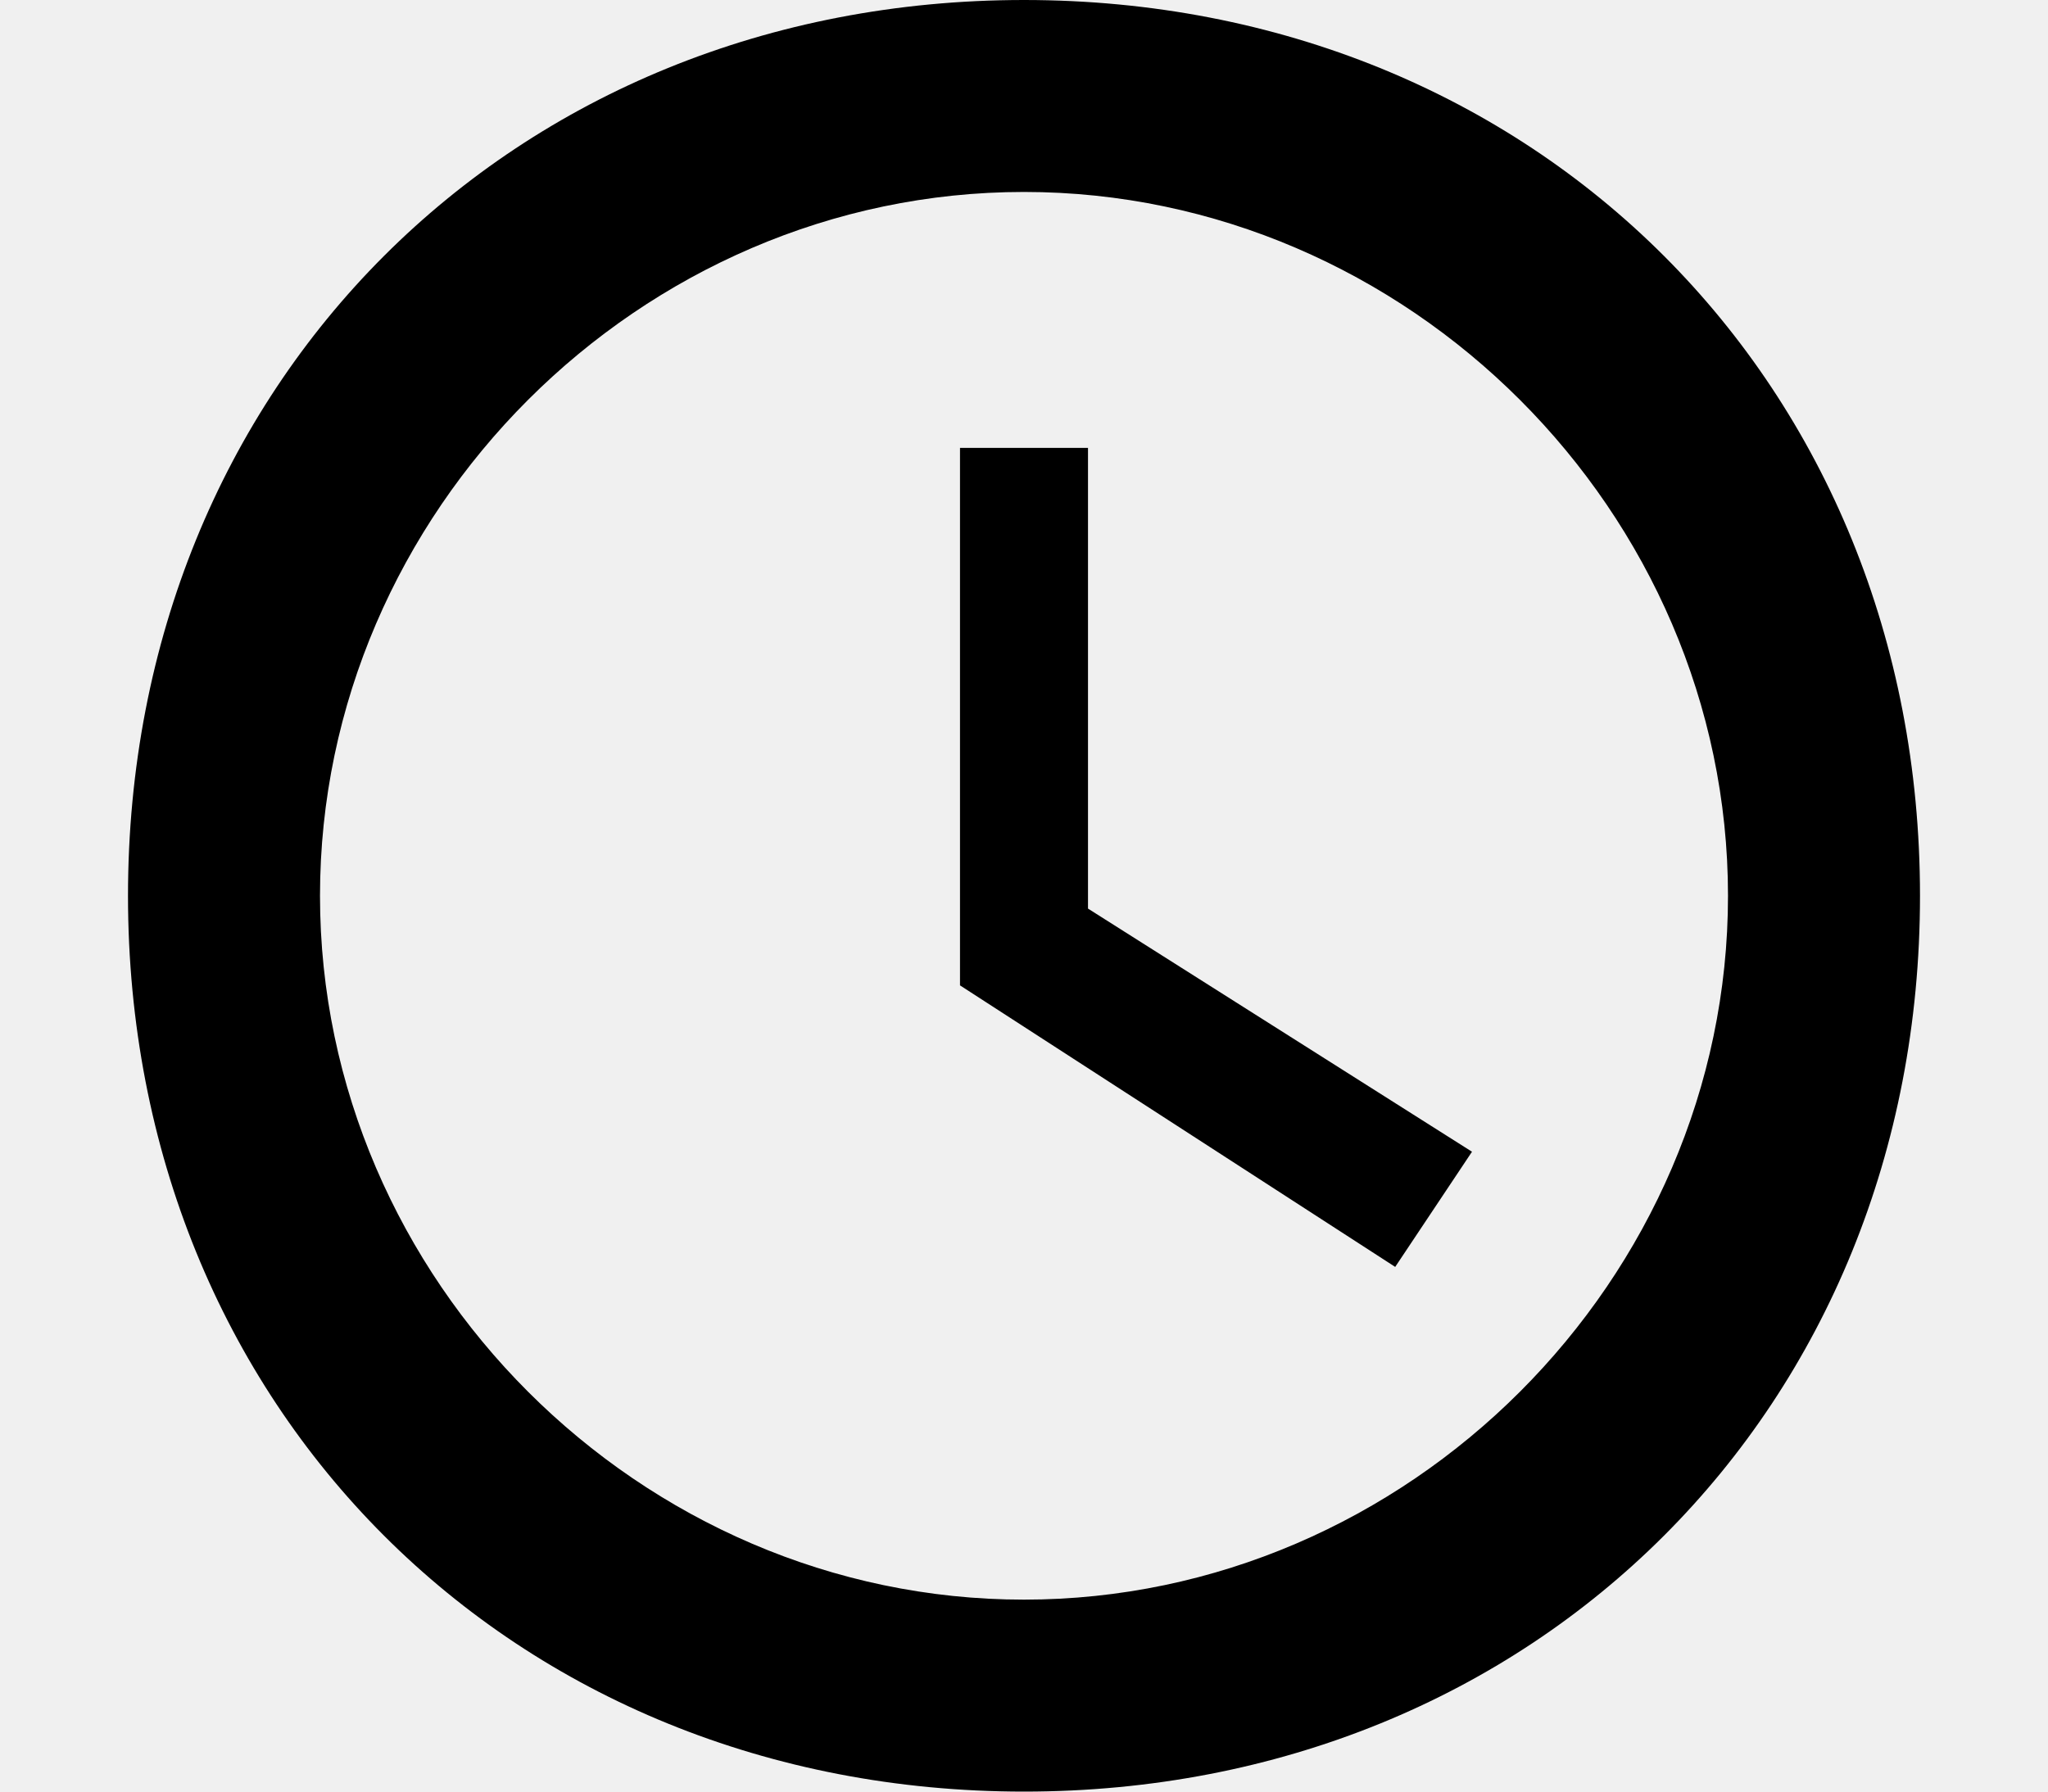
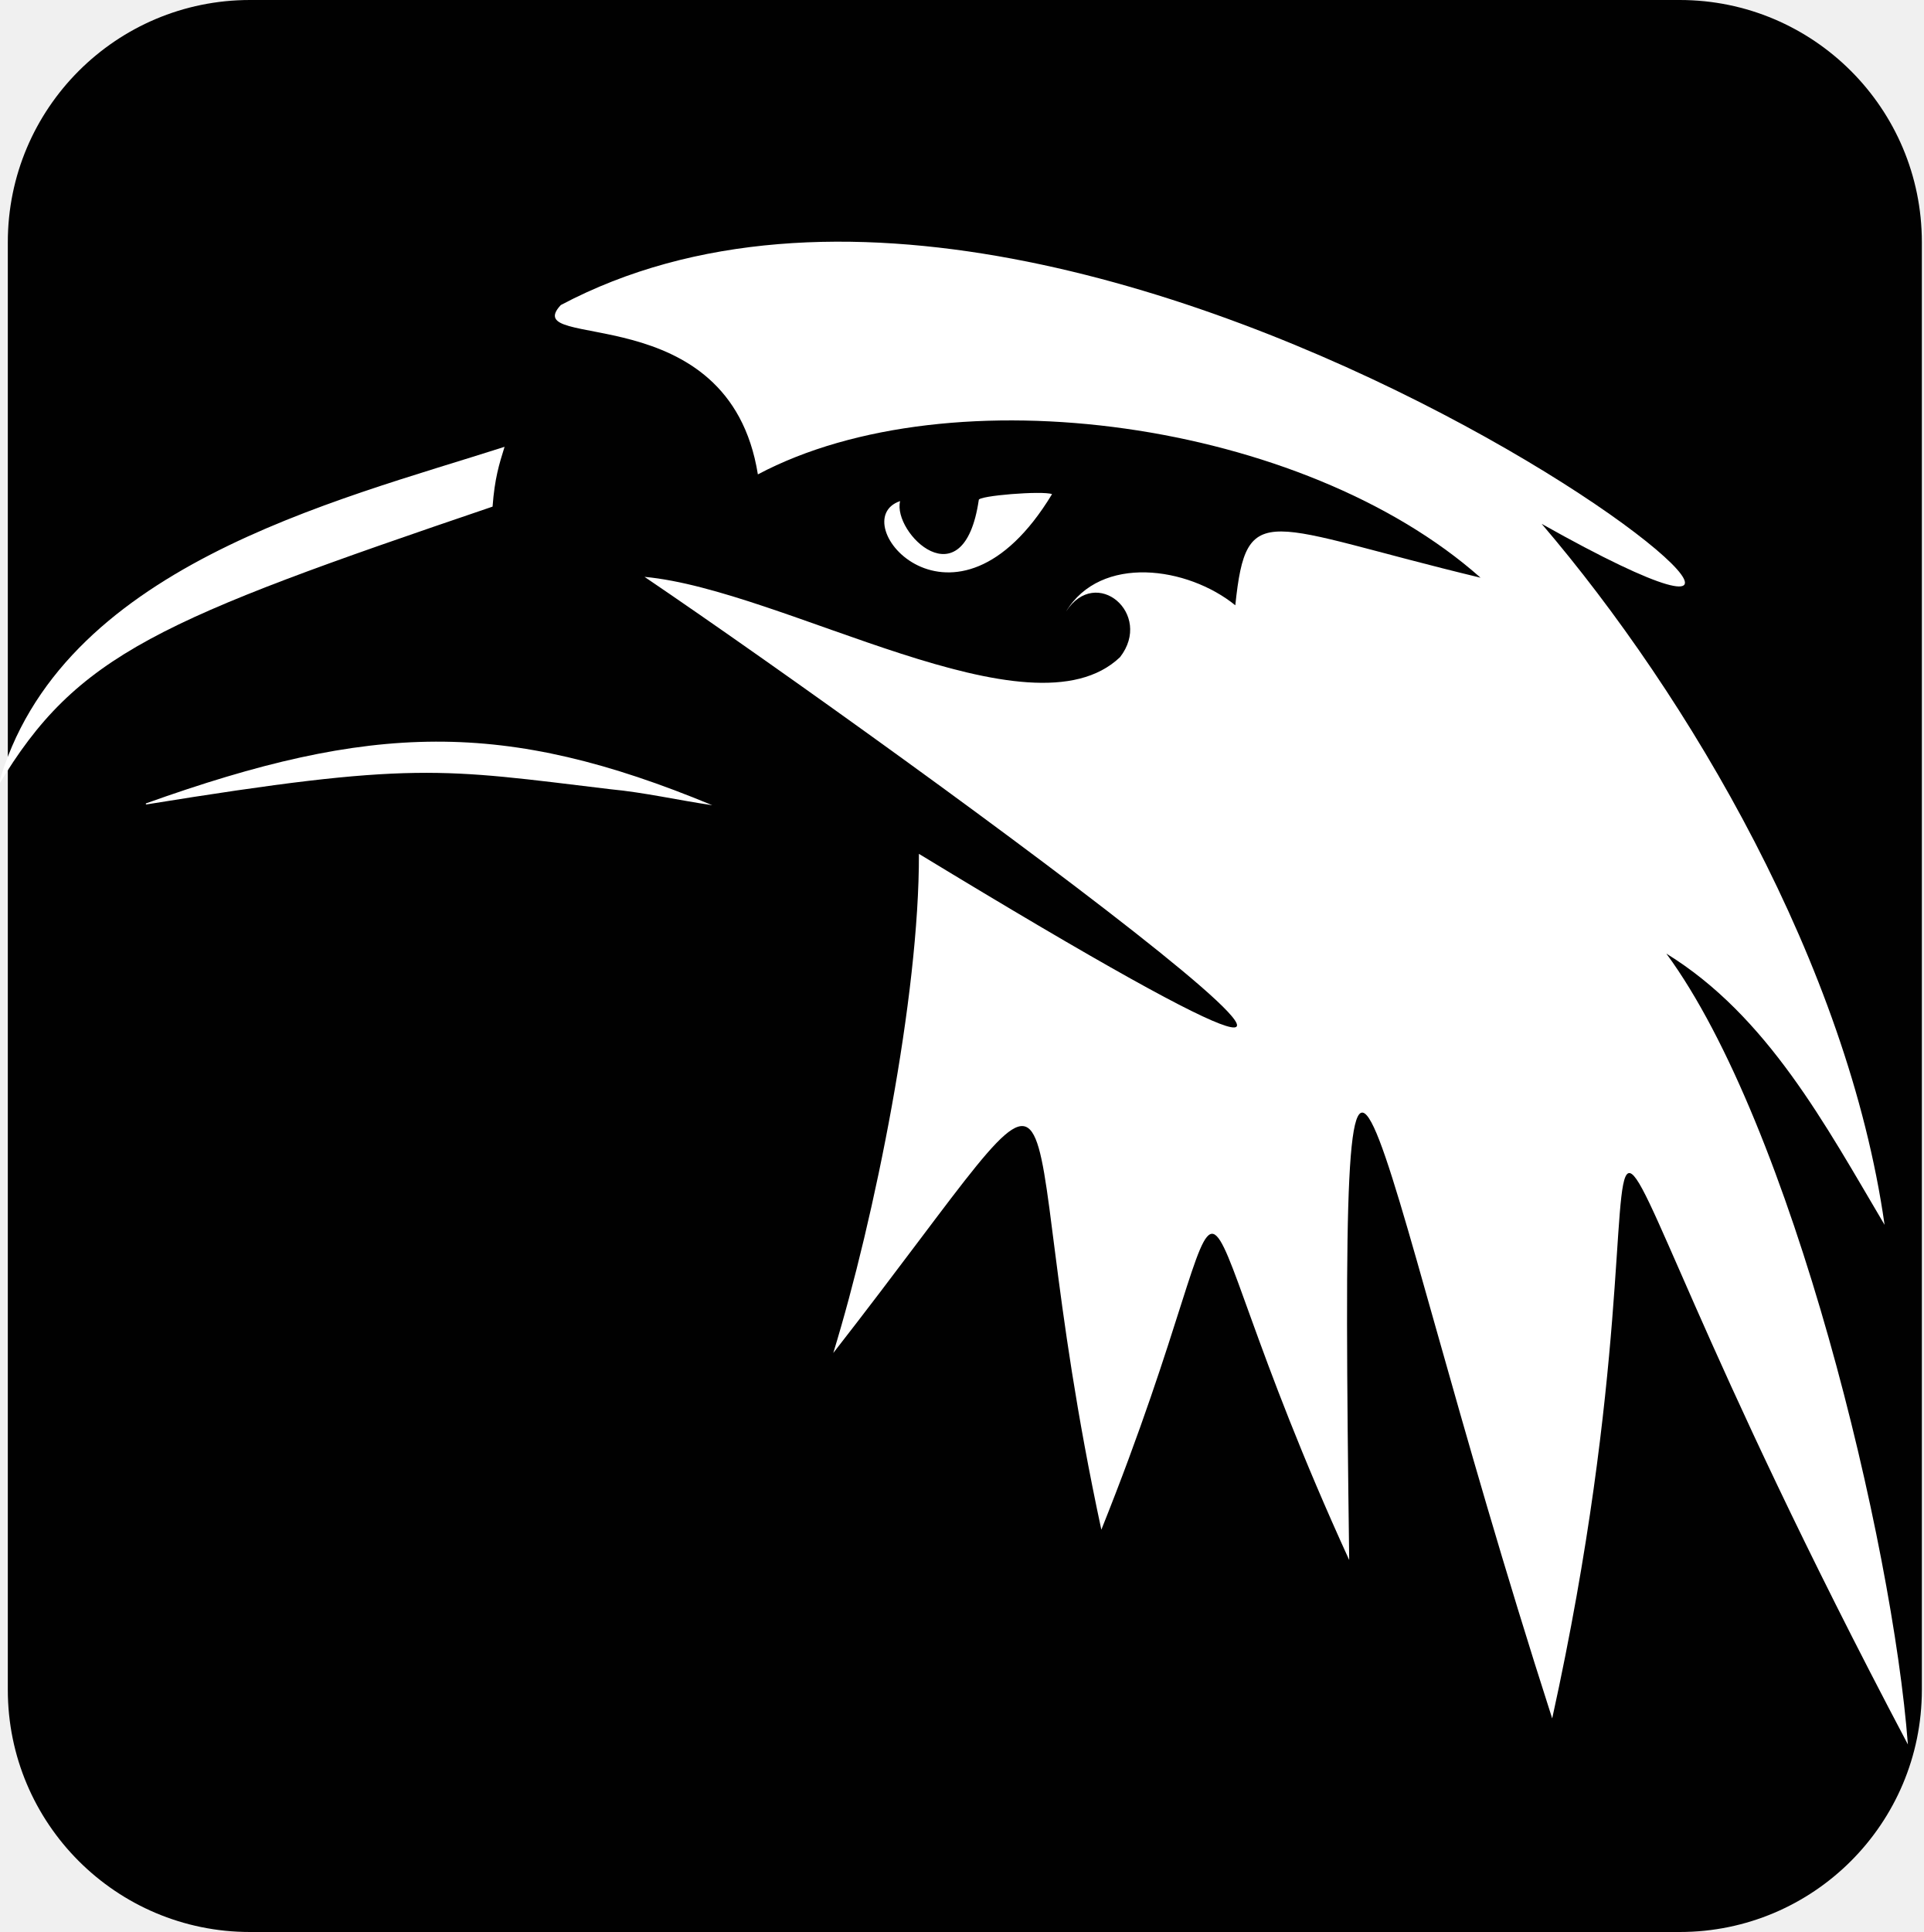
- <svg class="{{ with .class }}{{ . }} {{ end }}icon icon-time" width="16" height="14" viewBox="0 0 30 28">
-   <path d="M15 0C7 0 1 6 1 14s6 14 14 14 14-6 14-14S23 0 15 0zm0 25C9 25 4 20 4 14S9 3 15 3s11 5 11 11-5 11-11 11zm1-18h-2v8.4l6.8 4.4L22 18l-6-3.8V7z" />
+ <svg xmlns="http://www.w3.org/2000/svg" class="{{ with .class }}{{ . }} {{ end }}icon icon-author" width="15.886" height="15.953" viewBox="0 0 11.915 15.953" version="1.1" id="svg11">
+   <defs id="defs15" />
+   <rect style="fill:#000000;fill-opacity:0.996;stroke-width:9.5;stroke-opacity:0.996" id="rect391" width="15.807" height="15.953" x="-1.921" y="0" rx="2" ry="2" />
+   <g id="g238" transform="matrix(0.1738483,0,0,0.1738483,-12.08928,0.7583391)">
+     <path style="fill:#ffffff;fill-opacity:1;stroke:none;stroke-width:2.645;stroke-opacity:0.996" d="m 131.853,77.258 c -9.248,-28.724 -10.12,-43.624 -9.643,-7.524 -9.214,-20.143 -4.064,-20.672 -11.774,-1.44 -4.822,-22.455 0.29,-25.094 -12.734,-8.393 1.963,-6.395 4.09,-16.945 4.068,-23.708 35.156,21.37 -0.34,-4.552 -13.034,-13.156 6.627,0.608 18.348,7.855 22.589,3.813 1.586,-2.046 -1.135,-4.382 -2.568,-2.164 1.652,-2.727 5.78,-2.136 8.043,-0.299 0.535,-5.141 1.432,-3.769 11.65,-1.31 -8.425,-7.475 -25.15,-9.775 -34.33,-4.907 -1.366,-8.539 -11.442,-5.806 -9.362,-8.043 25.583,-13.556 70.546,23.857 46.595,10.392 7.012,8.203 14.534,20.967 16.29,33.295 -2.803,-4.733 -5.558,-9.922 -10.366,-12.882 5.983,8.141 10.744,27.978 11.473,37.562 -20.09,-38.012 -9.705,-33.92 -16.897,-1.236 z" id="path612" />
+     <path style="fill:#ffffff;fill-opacity:1;stroke:none;stroke-width:2.645;stroke-opacity:0.996" d="m 100.877,19.438 c -0.372,1.503 3.014,4.84 3.736,-0.047 -0.066,-0.208 3.037,-0.456 3.481,-0.283 -4.636,7.658 -9.965,1.26 -7.217,0.33 z M 82.087,16.86 c -0.256,0.826 -0.469,1.489 -0.57,2.841 -15.824,5.378 -19.742,6.98 -23.482,13.258 2.86,-10.396 15.971,-13.503 24.052,-16.099 z" id="path614" />
+     <path style="fill:#ffffff;fill-opacity:1;stroke:none;stroke-width:0.935;stroke-opacity:0.996" d="m 65.049,33.798 c 10.727,-3.837 17.02,-4.015 26.905,0.085 -1.611,-0.236 -3.215,-0.605 -4.844,-0.76 -8.065,-0.967 -9.3,-1.339 -22.041,0.724 l -0.025,-0.018 z" id="path616" />
+   </g>
</svg>
